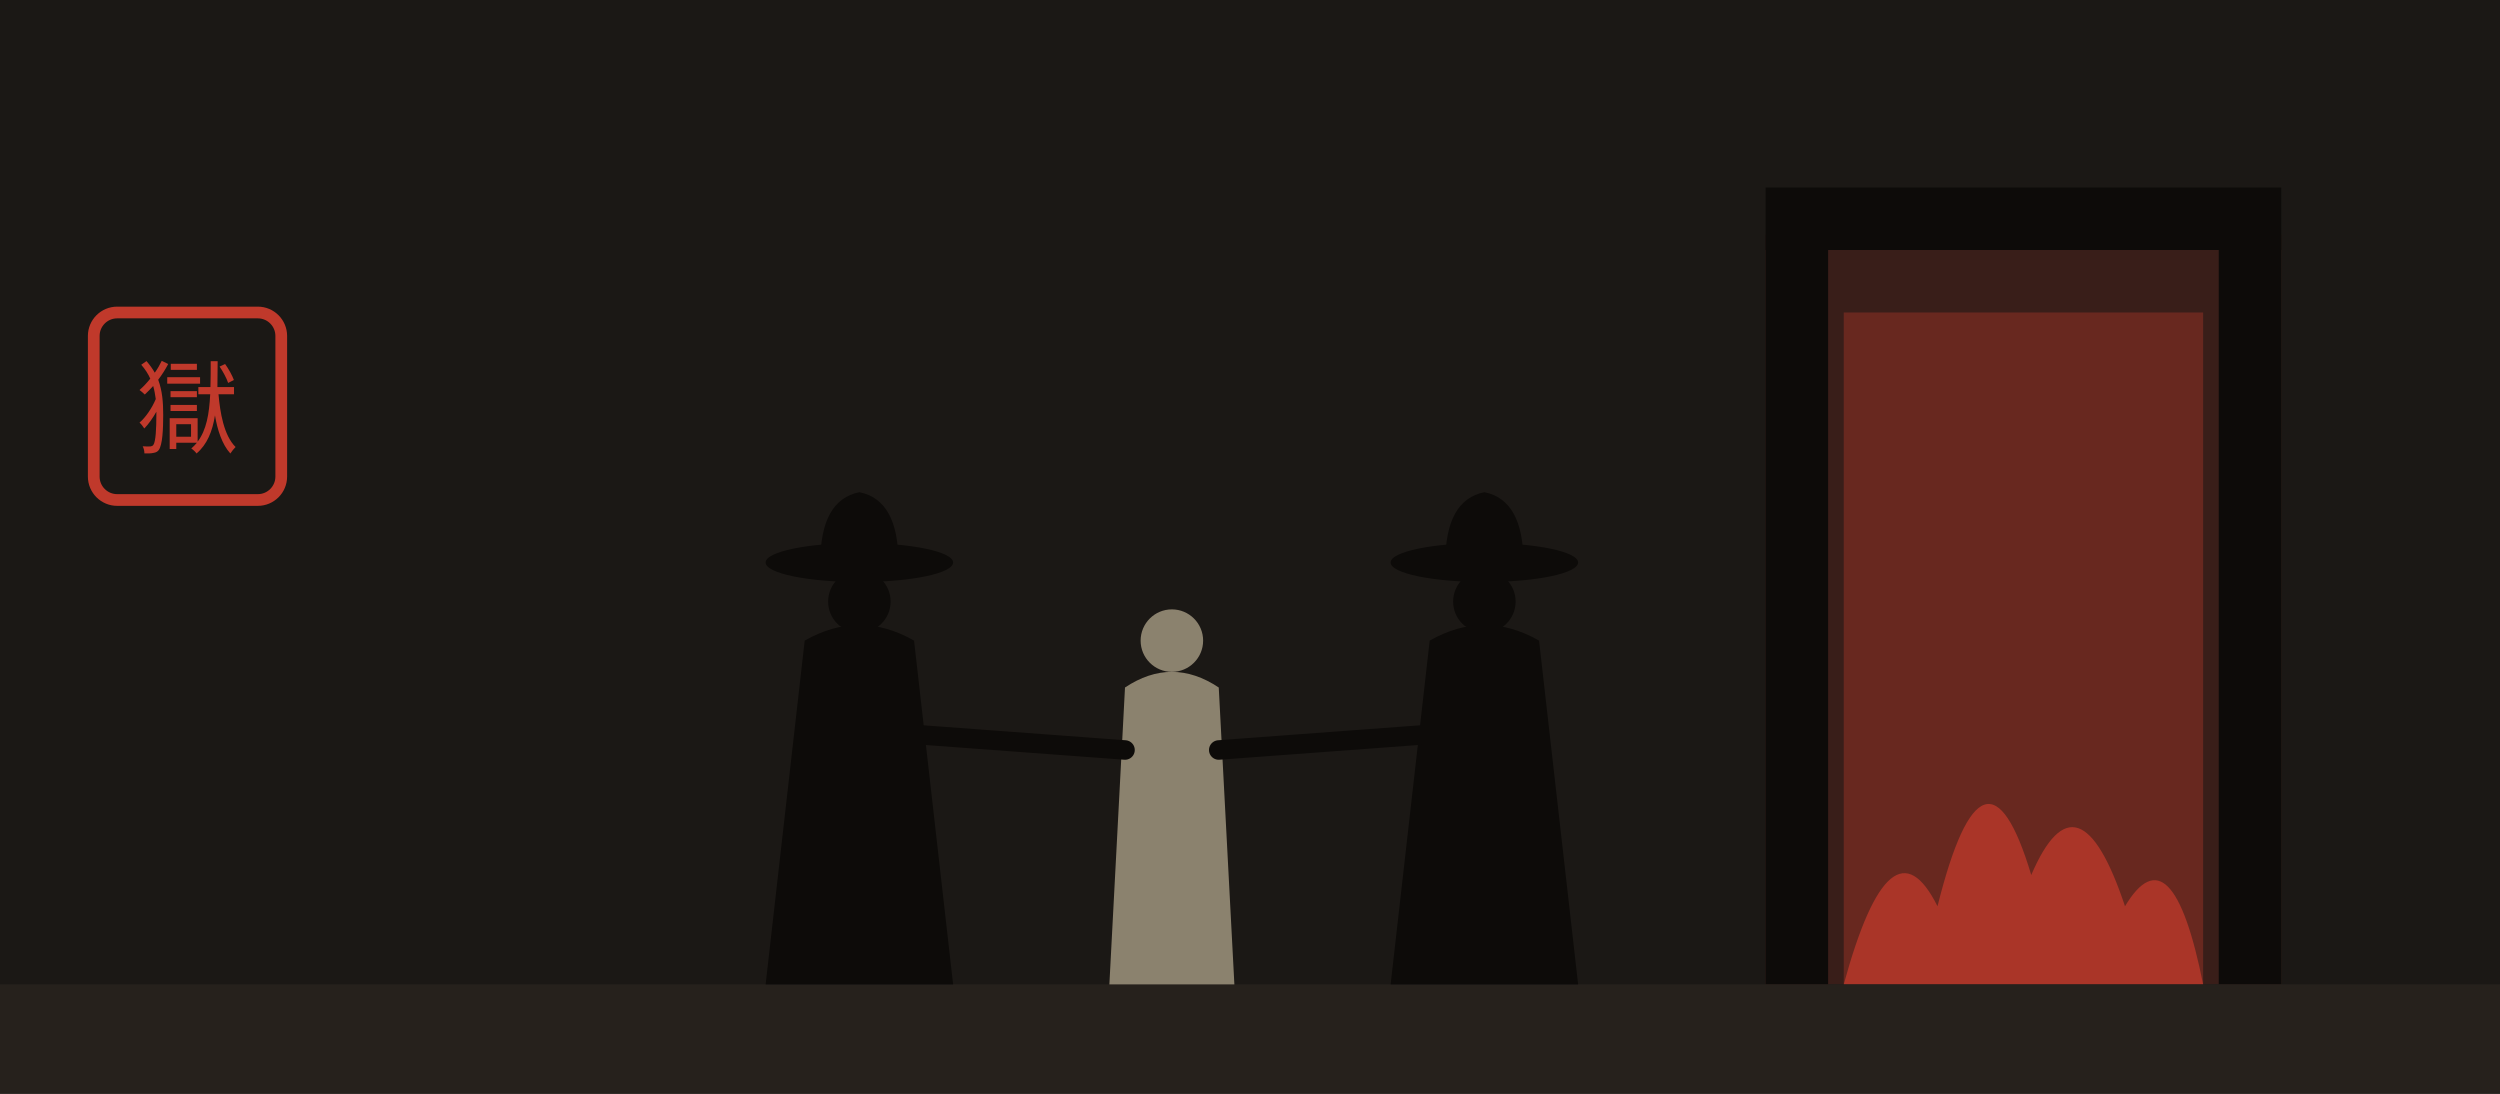
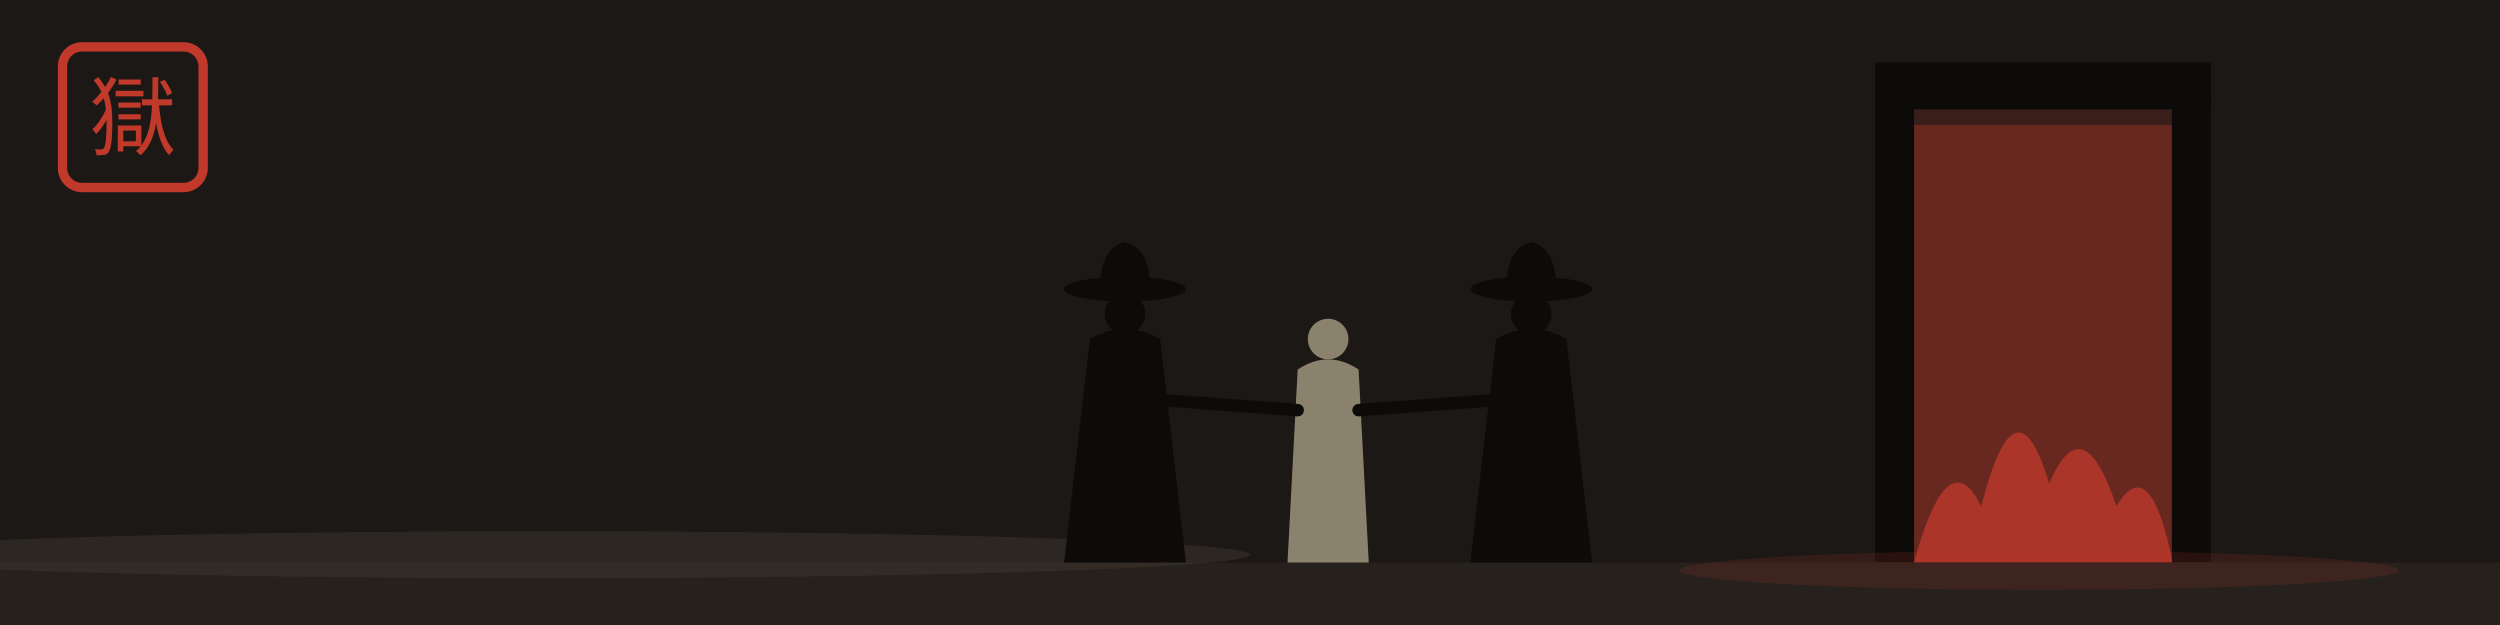
- <svg xmlns="http://www.w3.org/2000/svg" viewBox="0 0 320 140">
-   <rect width="320" height="140" fill="#1b1815" />
-   <rect x="226" y="30" width="66" height="96" fill="#c0392b" opacity="0.18" />
-   <rect x="236" y="40" width="46" height="86" fill="#c0392b" opacity="0.35" />
-   <path d="M236 126 Q242 104 248 116 Q254 92 260 112 Q266 98 272 116 Q278 106 282 126 Z" fill="#c0392b" opacity="0.75" />
-   <rect x="226" y="24" width="66" height="8" fill="#0d0b09" />
-   <rect x="226" y="30" width="8" height="96" fill="#0d0b09" />
-   <rect x="284" y="30" width="8" height="96" fill="#0d0b09" />
-   <rect y="126" width="320" height="14" fill="#26211c" />
+ <svg xmlns="http://www.w3.org/2000/svg" viewBox="0 0 320 80">
+   <rect width="320" height="80" fill="#1b1815" />
+   <rect x="240" y="12" width="43" height="60" fill="#c0392b" opacity="0.18" />
+   <rect x="245" y="16" width="33" height="56" fill="#c0392b" opacity="0.35" />
+   <path d="M245 72 Q249.3 56.2 253.6 64.8 Q258 47.5 262.3 61.9 Q266.6 51.8 270.9 64.8 Q275.2 57.6 278.1 72 Z" fill="#c0392b" opacity="0.75" />
+   <rect x="240" y="8" width="43" height="6" fill="#0d0b09" />
+   <rect x="240" y="12" width="5" height="60" fill="#0d0b09" />
+   <rect x="278" y="12" width="5" height="60" fill="#0d0b09" />
+   <rect y="72" width="320" height="8" fill="#26211c" />
+   <ellipse cx="261" cy="73" rx="46" ry="2.5" fill="#c0392b" opacity="0.15" />
+   <ellipse cx="70" cy="71" rx="90" ry="3" fill="#4a4338" opacity="0.35" />
  <g fill="#0d0b09">
-     <ellipse cx="110" cy="72" rx="12" ry="2.5" />
-     <path d="M105 72 Q105 64 110 63 Q115 64 115 72 Z" />
-     <circle cx="110" cy="77" r="4" />
-     <path d="M103 82 Q110 78 117 82 L122 126 L98 126 Z" />
-     <ellipse cx="190" cy="72" rx="12" ry="2.5" />
-     <path d="M185 72 Q185 64 190 63 Q195 64 195 72 Z" />
-     <circle cx="190" cy="77" r="4" />
-     <path d="M183 82 Q190 78 197 82 L202 126 L178 126 Z" />
+     <ellipse cx="144" cy="37" rx="7.8" ry="1.6" />
+     <path d="M140.8 37 Q140.8 31.7 144 31 Q147.2 31.7 147.2 37 Z" />
+     <circle cx="144" cy="40.2" r="2.6" />
+     <path d="M139.5 43.4 Q144 40.8 148.5 43.4 L151.8 72 L136.2 72 Z" />
+     <ellipse cx="196" cy="37" rx="7.8" ry="1.6" />
+     <path d="M192.8 37 Q192.8 31.7 196 31 Q199.2 31.7 199.2 37 Z" />
+     <circle cx="196" cy="40.2" r="2.6" />
+     <path d="M191.5 43.4 Q196 40.8 200.5 43.4 L203.8 72 L188.2 72 Z" />
  </g>
  <g fill="#a89c84" opacity="0.8">
-     <circle cx="150" cy="82" r="4" />
-     <path d="M144 88 Q150 84 156 88 L158 126 L142 126 Z" />
+     <circle cx="170" cy="43.4" r="2.6" />
+     <path d="M166.1 47.3 Q170 44.7 173.9 47.3 L175.2 72 L164.8 72 Z" />
  </g>
-   <path d="M117 94 L144 96 M156 96 L183 94" stroke="#0d0b09" stroke-width="2.5" stroke-linecap="round" />
-   <rect x="12" y="40" width="24" height="24" rx="3" fill="none" stroke="#c0392b" stroke-width="1.5" />
-   <text x="24" y="57" text-anchor="middle" font-size="13" fill="#c0392b" font-family="serif">獄</text>
+   <path d="M148.6 51.2 L166.1 52.5 M173.9 52.5 L191.5 51.2" stroke="#0d0b09" stroke-width="1.6" stroke-linecap="round" />
+   <rect x="8" y="6" width="18" height="18" rx="2.5" fill="none" stroke="#c0392b" stroke-width="1.2" />
+   <text x="17" y="19" text-anchor="middle" font-size="11" fill="#c0392b" font-family="serif">獄</text>
</svg>
